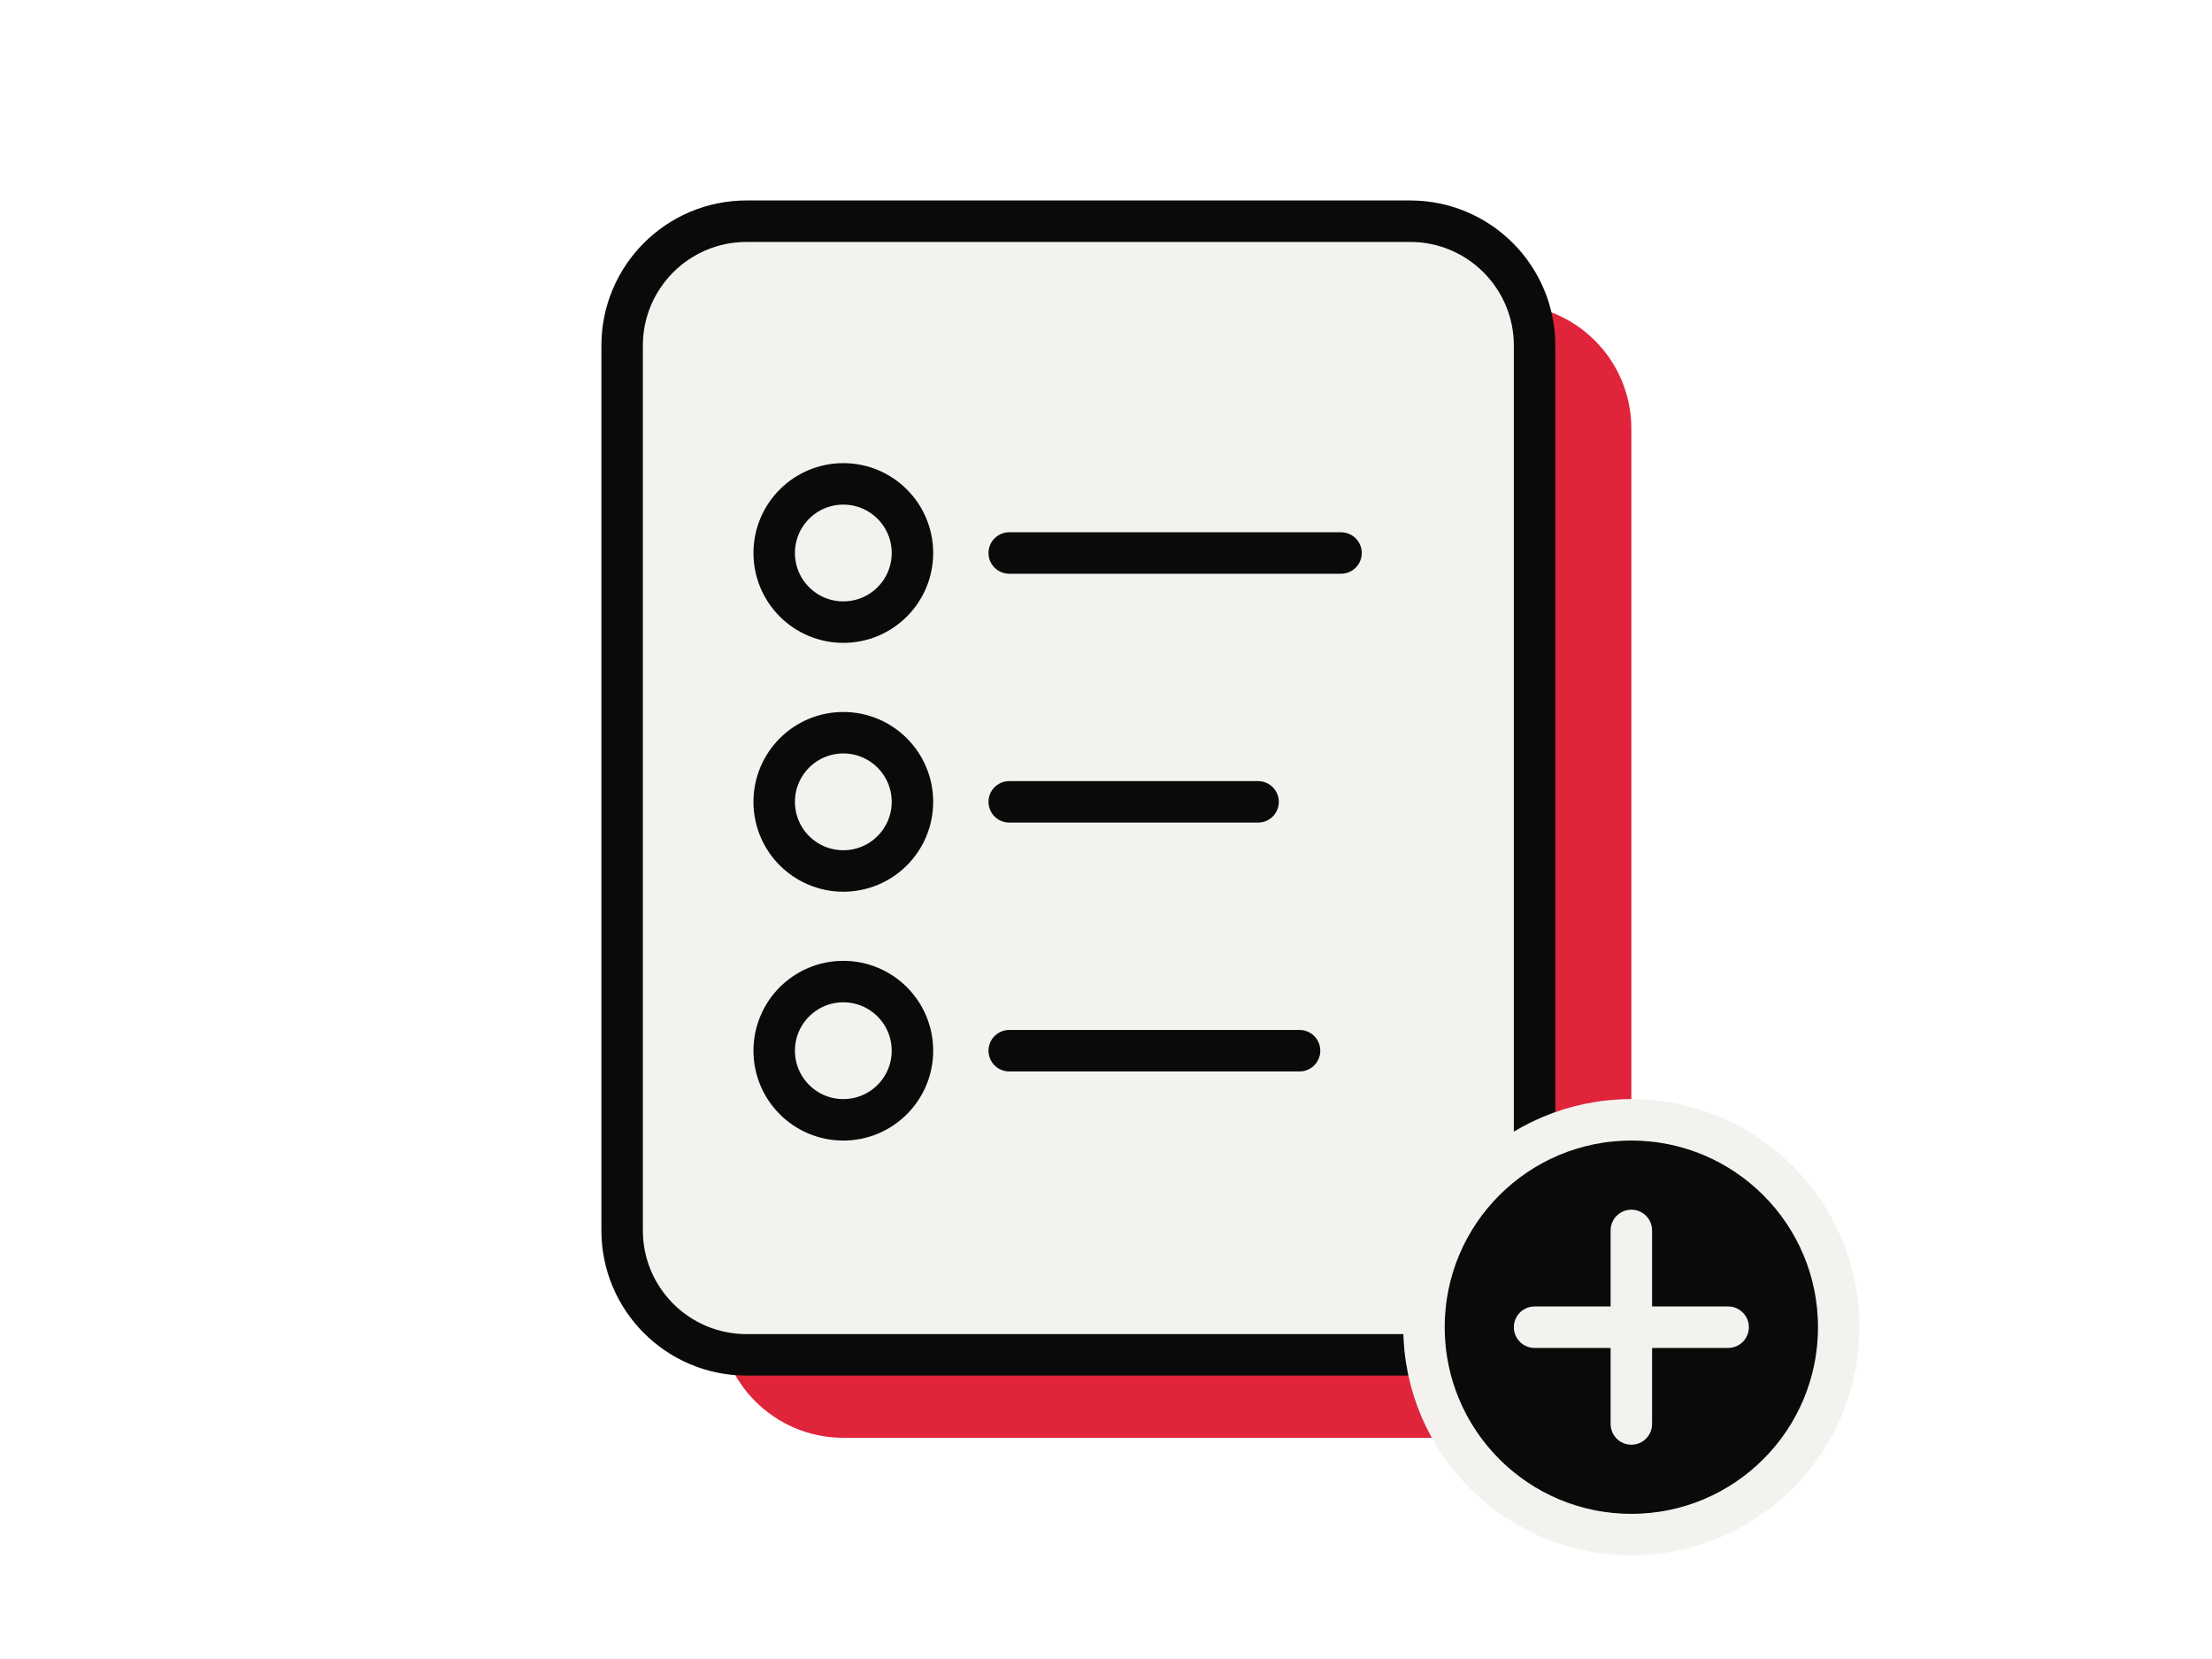
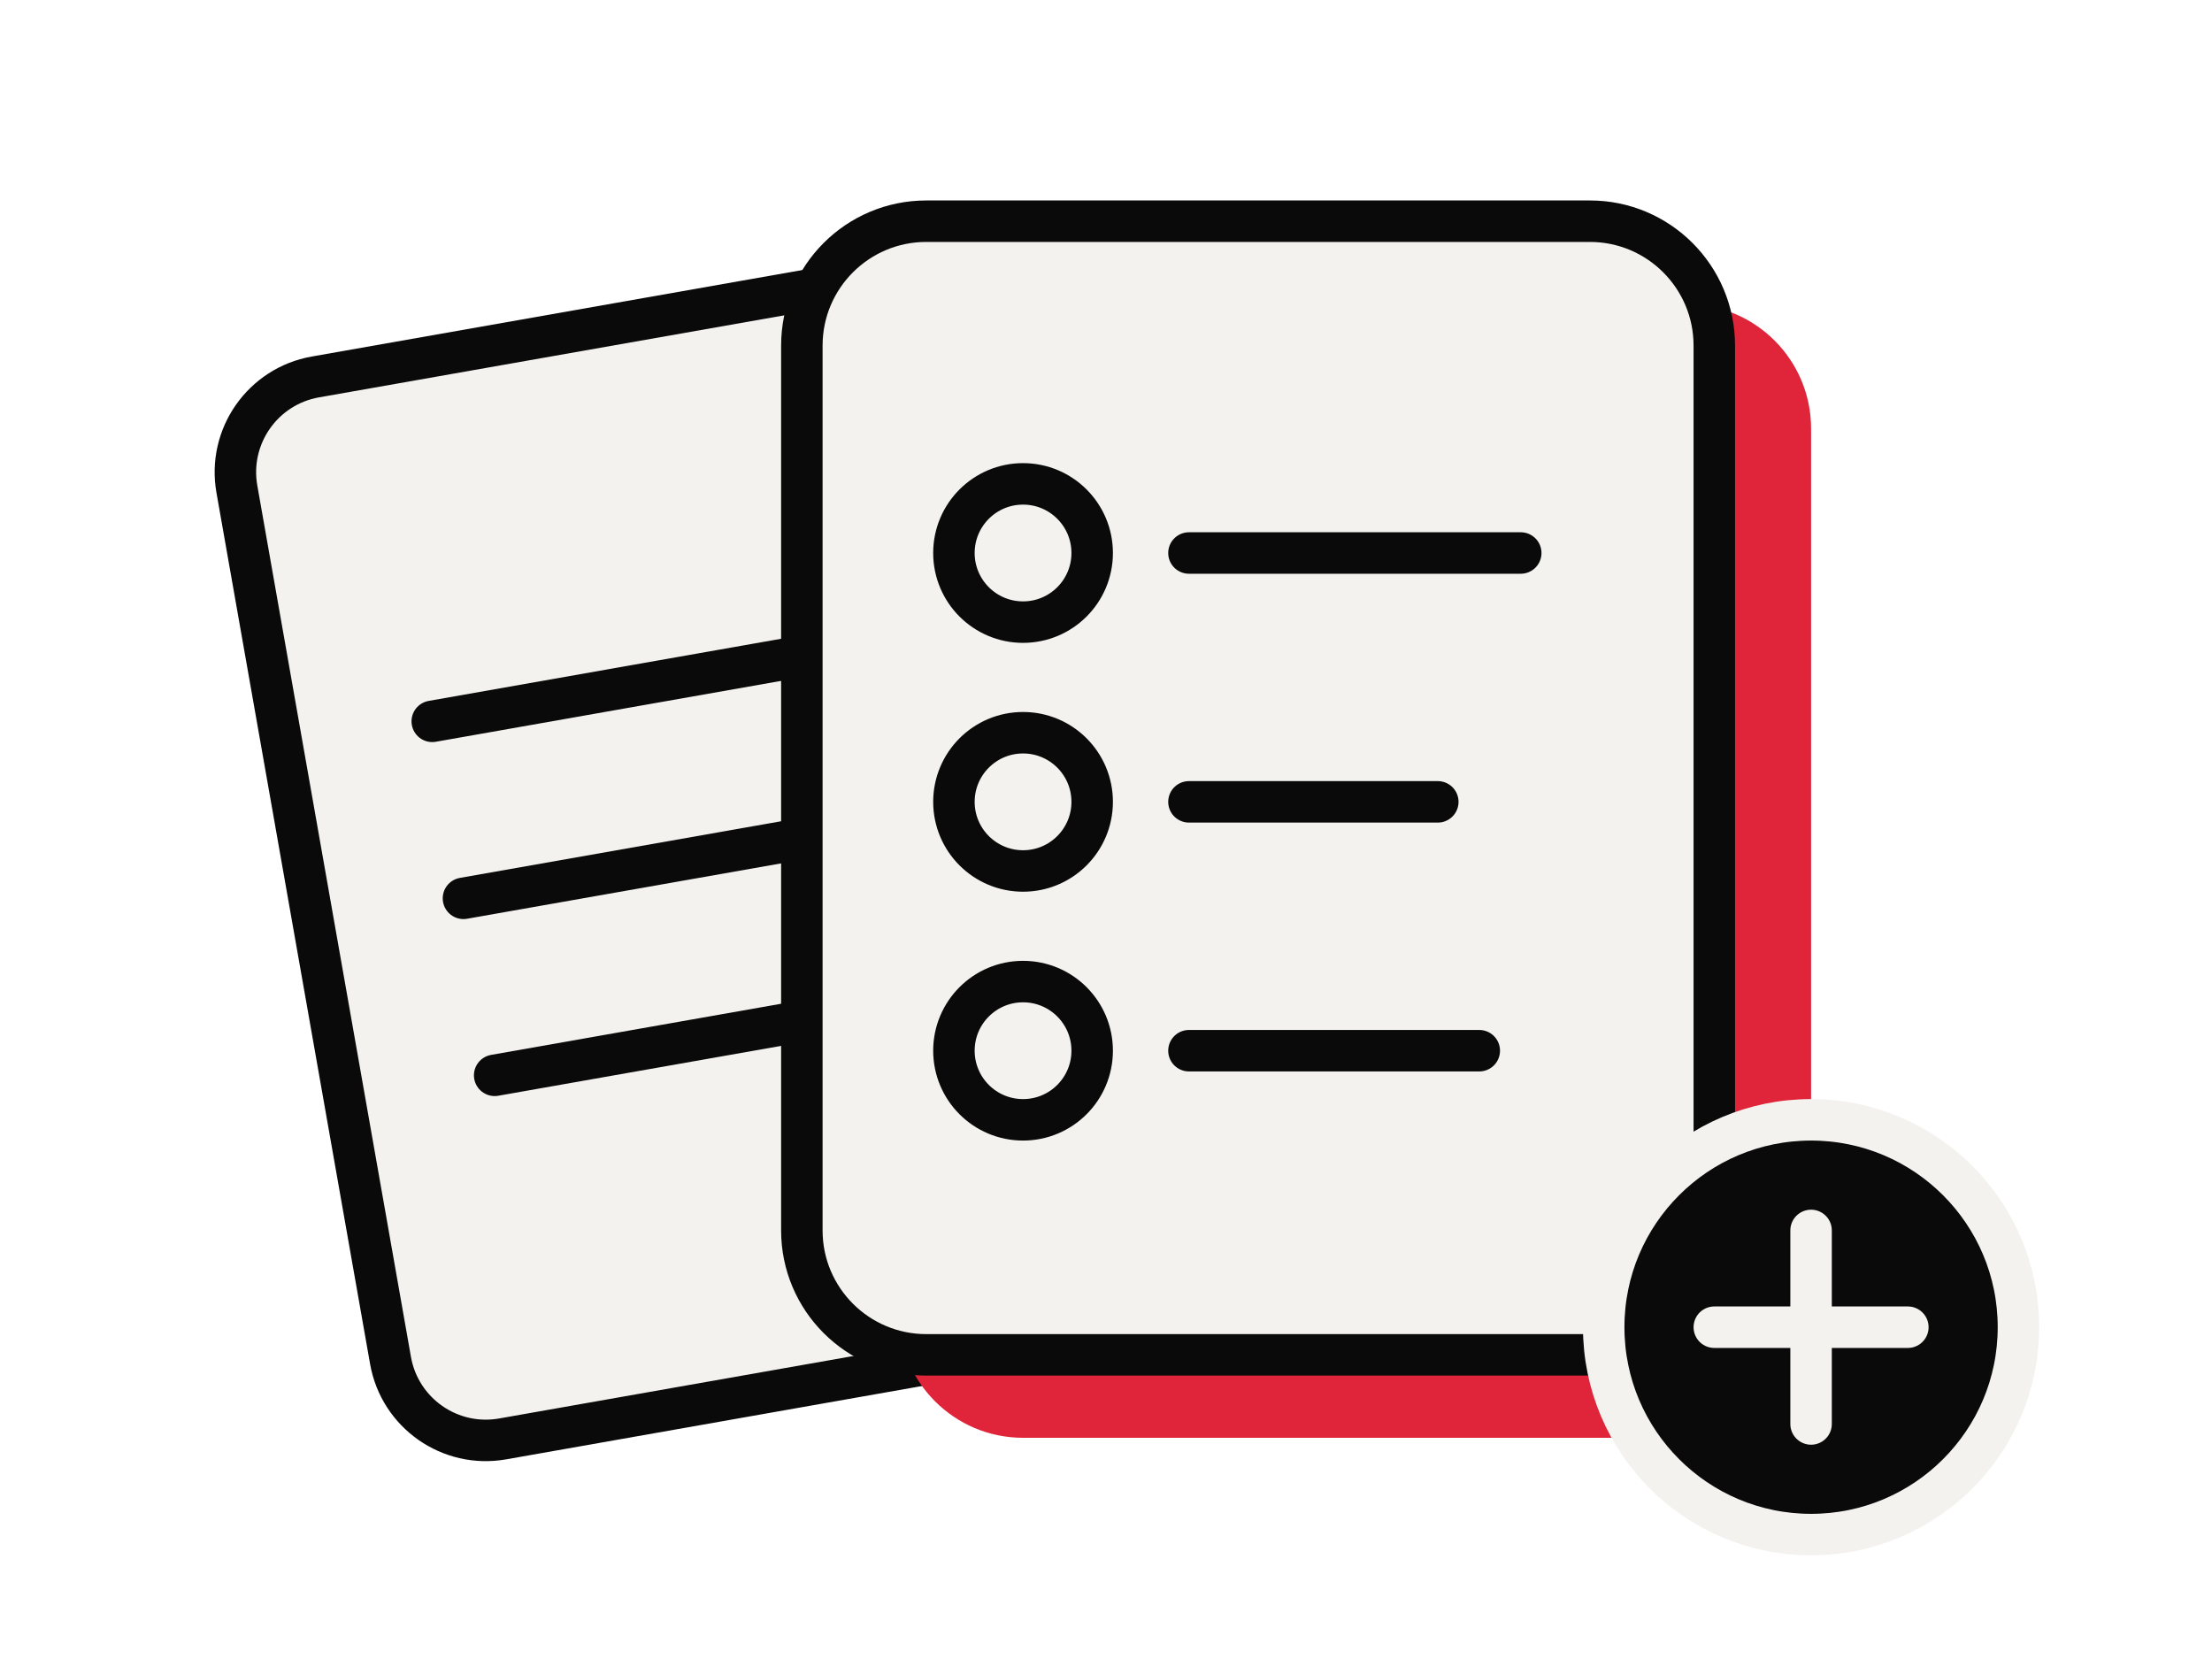
<svg xmlns="http://www.w3.org/2000/svg" viewBox="0 0 320 240" width="320" height="240">
-   <rect x="104" y="44" width="132" height="164" rx="18" fill="#e0243a" />
-   <rect x="90" y="32" width="132" height="164" rx="18" fill="#f3f2ee" stroke="#0a0a0a" stroke-width="6" />
-   <g fill="none" stroke="#0a0a0a" stroke-width="6" stroke-linecap="round">
-     <circle cx="122" cy="80" r="10" />
-     <path d="M146 80h48" />
-     <circle cx="122" cy="116" r="10" />
-     <path d="M146 116h36" />
-     <circle cx="122" cy="152" r="10" />
-     <path d="M146 152h42" />
+   <g transform="rotate(-10 112 120)">
+     <path d="M58 44h80l26 26v116a14 14 0 0 1-14 14H58a14 14 0 0 1-14-14V58a14 14 0 0 1 14-14z" fill="#f3f2ee" stroke="#0a0a0a" stroke-width="6" stroke-linejoin="round" />
+     <path d="M138 44v26h26" fill="none" stroke="#0a0a0a" stroke-width="6" stroke-linejoin="round" />
+     <g stroke="#0a0a0a" stroke-width="6" stroke-linecap="round">
+       <path d="M66 96h60" />
+       <path d="M66 122h72" />
+       <path d="M66 148h48" />
+     </g>
  </g>
-   <circle cx="236" cy="192" r="30" fill="#0a0a0a" stroke="#f3f2ee" stroke-width="6" />
-   <path d="M236 178v28M222 192h28" stroke="#f3f2ee" stroke-width="6" stroke-linecap="round" />
+   <g transform="translate(26 0)">
+     <rect x="104" y="44" width="132" height="164" rx="18" fill="#e0243a" />
+     <rect x="90" y="32" width="132" height="164" rx="18" fill="#f3f2ee" stroke="#0a0a0a" stroke-width="6" />
+     <g fill="none" stroke="#0a0a0a" stroke-width="6" stroke-linecap="round">
+       <circle cx="122" cy="80" r="10" />
+       <path d="M146 80h48" />
+       <circle cx="122" cy="116" r="10" />
+       <path d="M146 116h36" />
+       <circle cx="122" cy="152" r="10" />
+       <path d="M146 152h42" />
+     </g>
+     <circle cx="236" cy="192" r="30" fill="#0a0a0a" stroke="#f3f2ee" stroke-width="6" />
+     <path d="M236 178v28M222 192h28" stroke="#f3f2ee" stroke-width="6" stroke-linecap="round" />
+   </g>
</svg>
